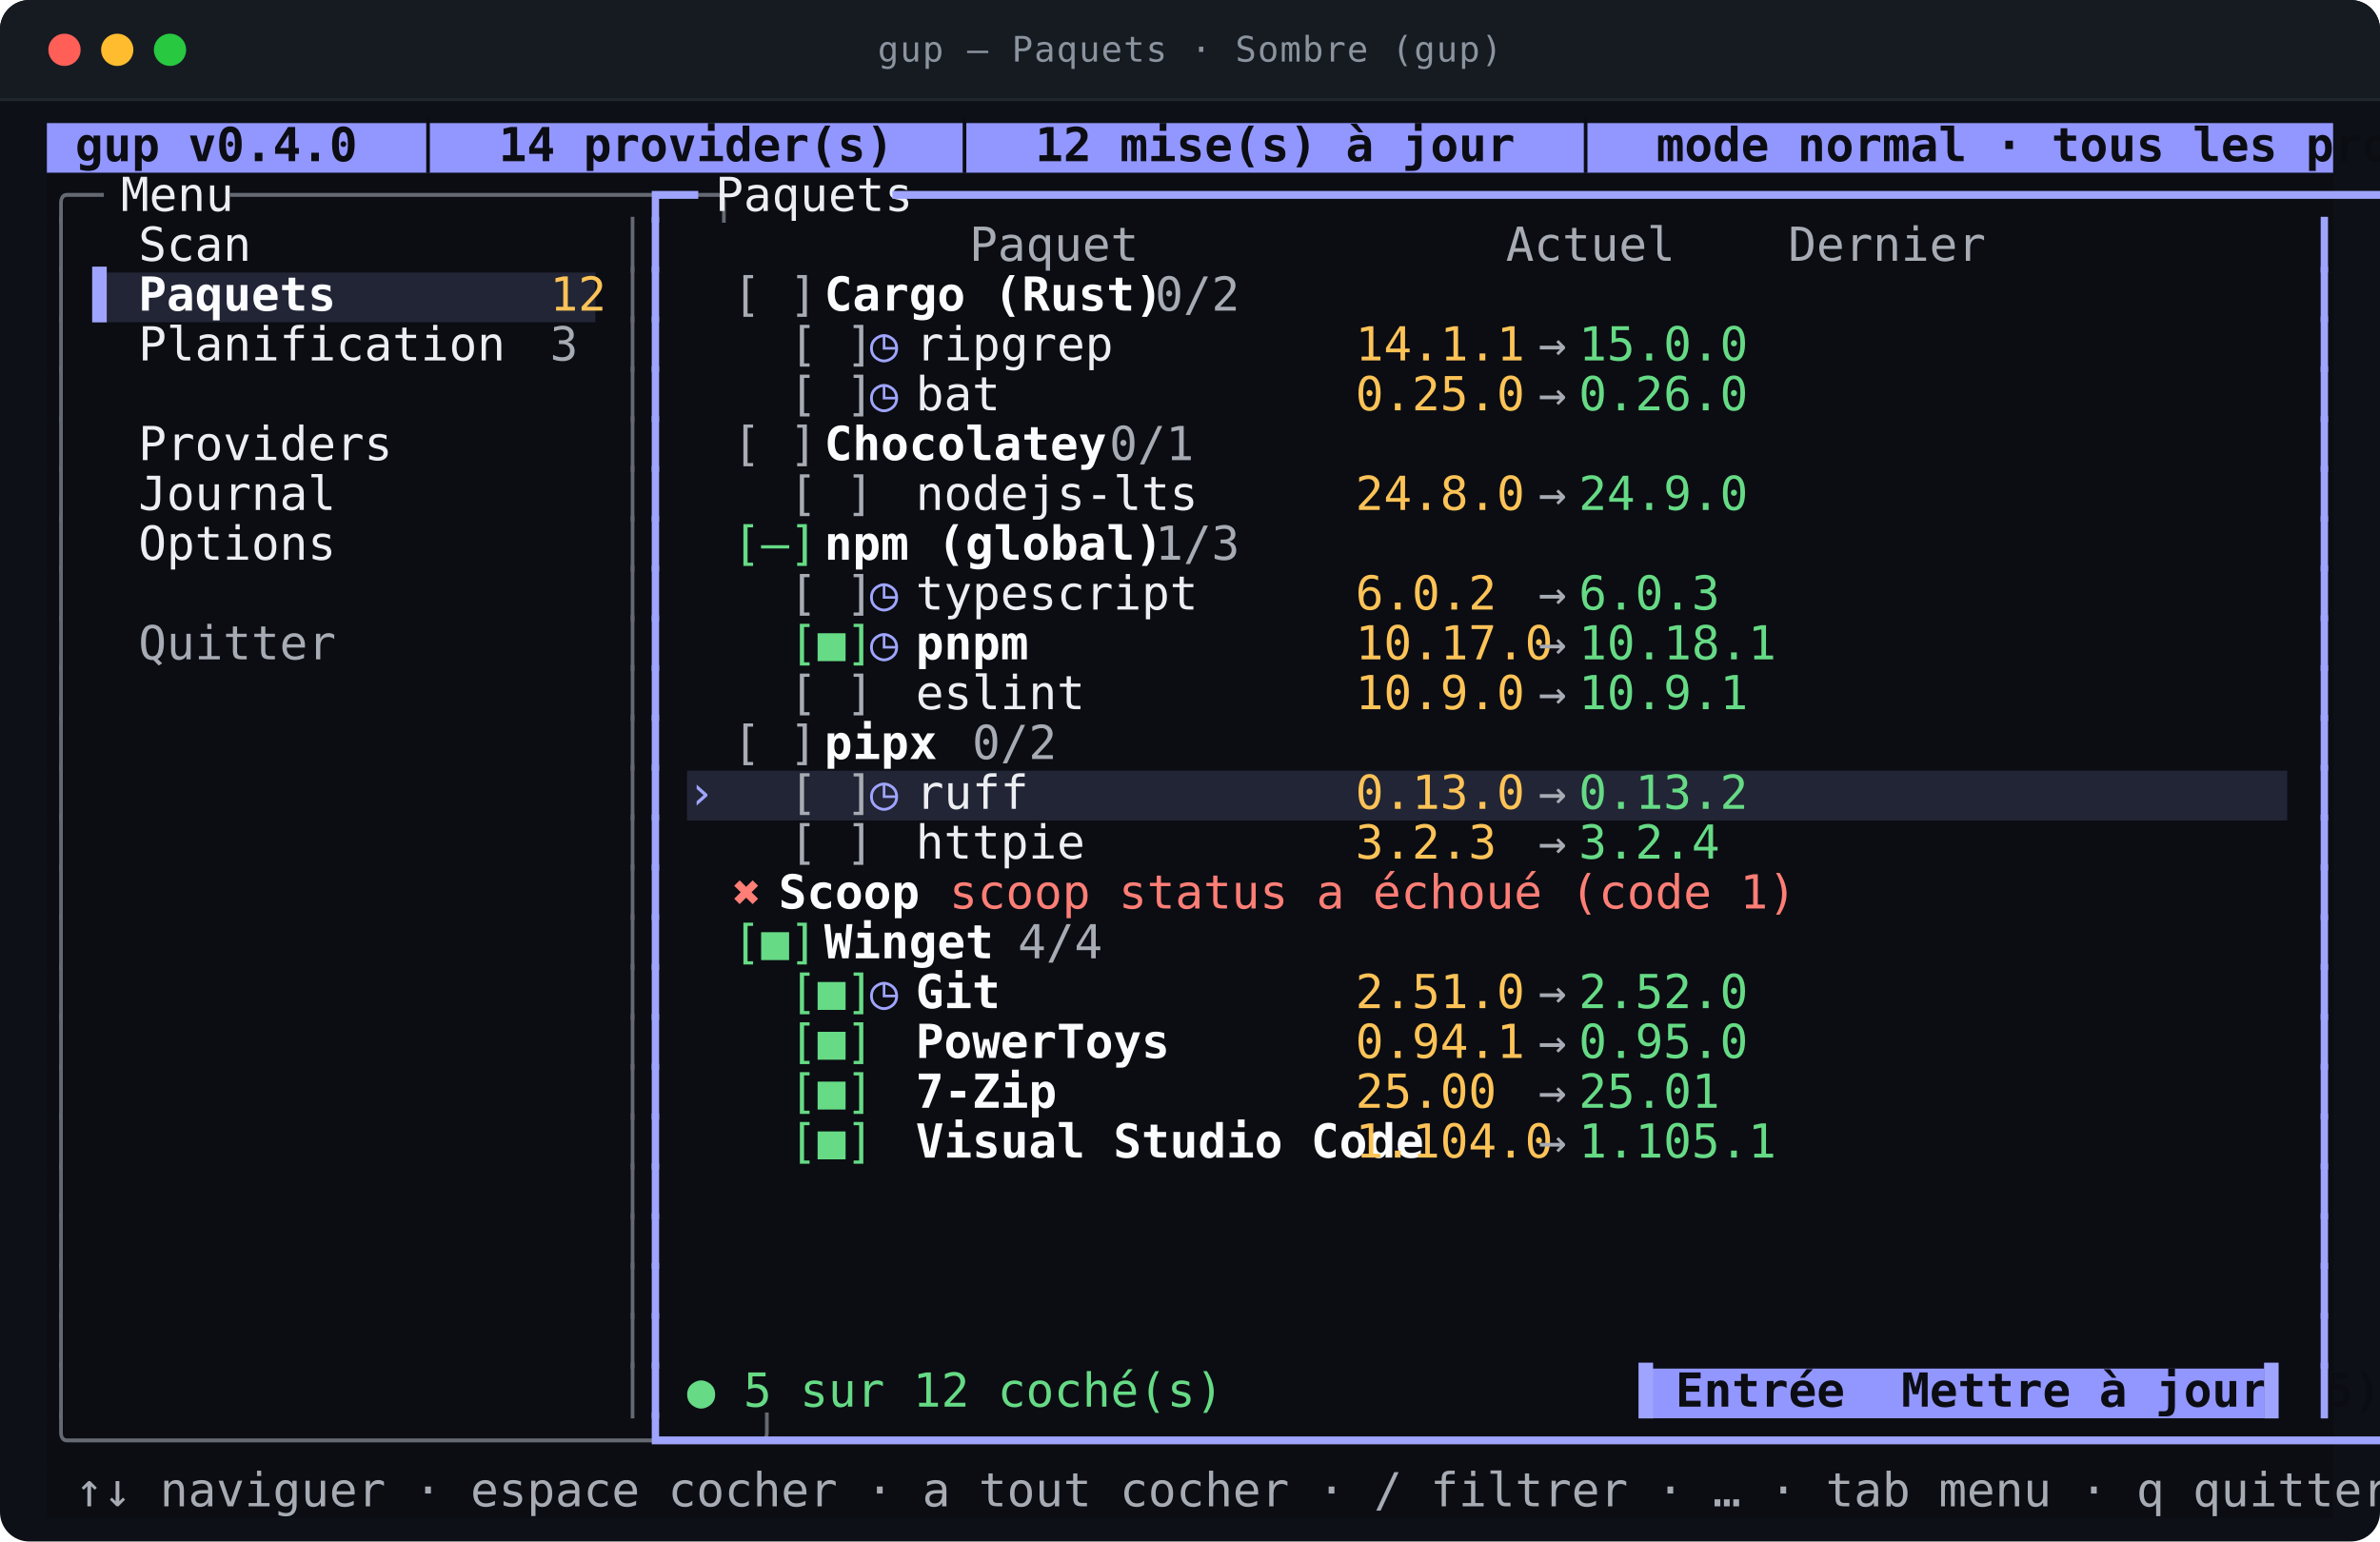
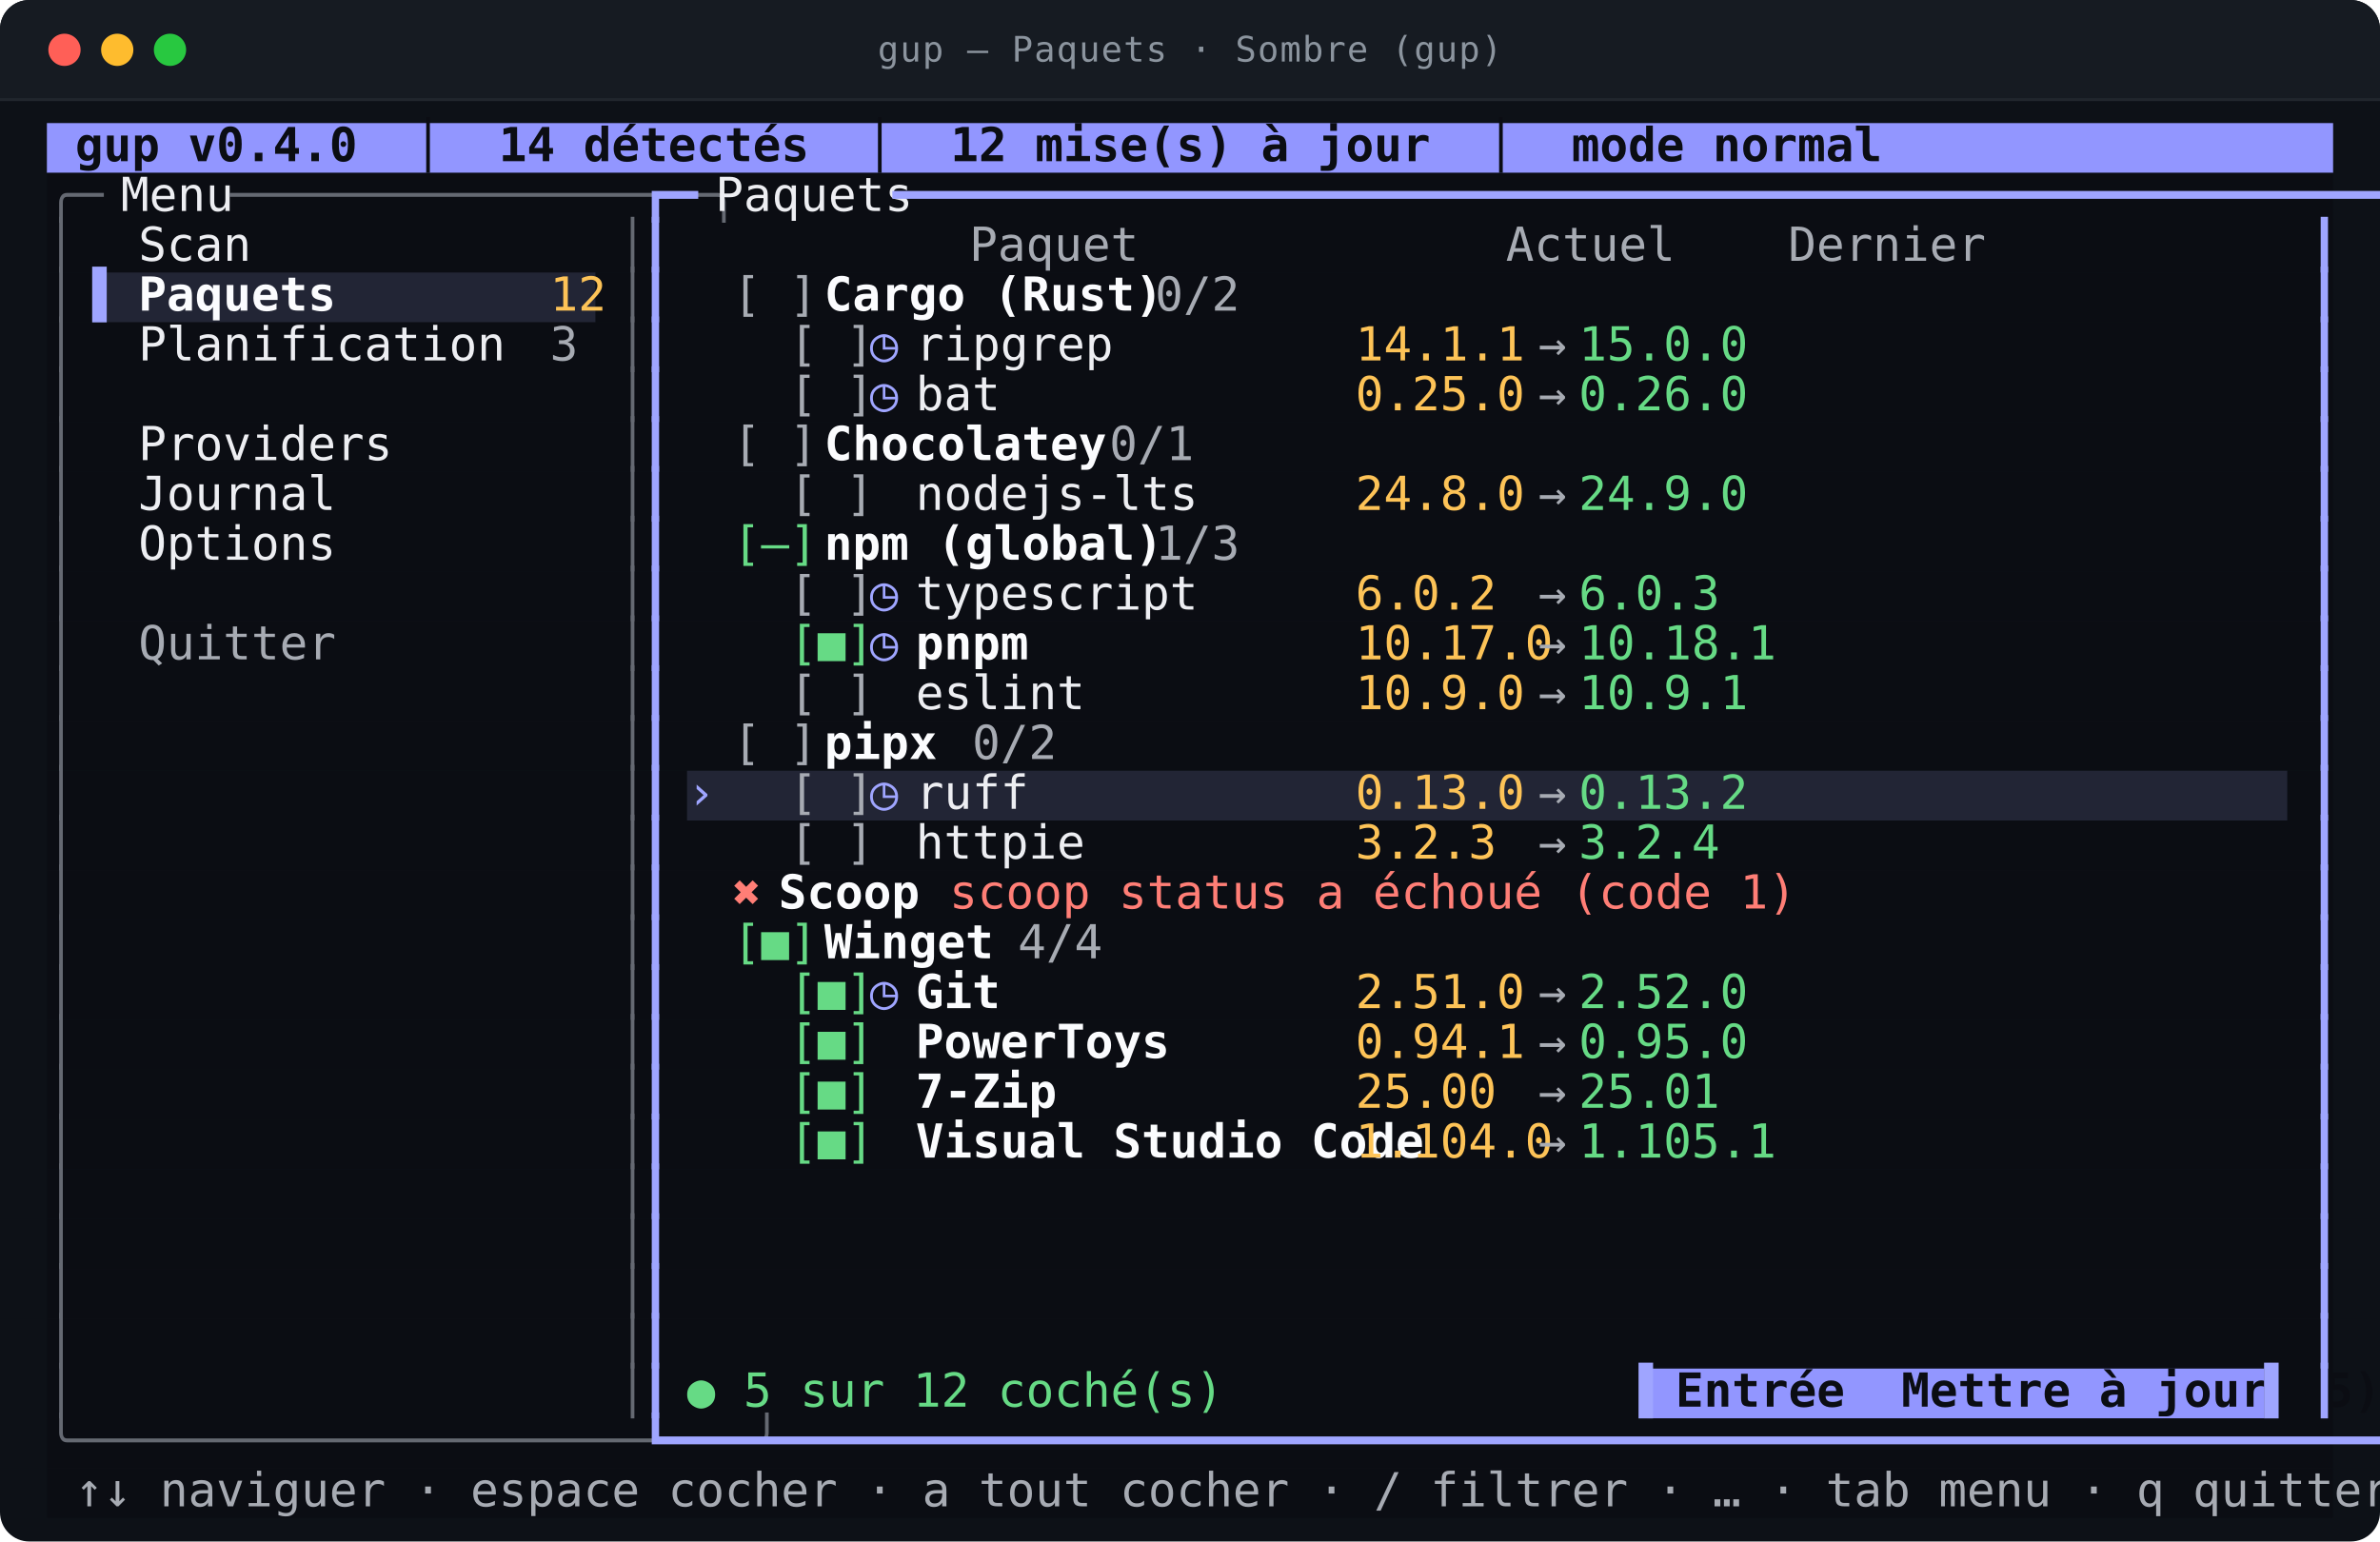
<svg xmlns="http://www.w3.org/2000/svg" viewBox="0 0 812.0 526.0" width="812.0" height="526.0" role="img" aria-labelledby="t d">
  <style>
text{font-family:ui-monospace,SFMono-Regular,"SF Mono",Menlo,Consolas,"DejaVu Sans Mono",monospace;font-size:16px}
.t{font-size:12px;letter-spacing:.4px;fill:#8b949e}
.b{font-weight:700}
.i{font-style:italic}
.u{text-decoration:underline}
.s{text-decoration:line-through}
.us{text-decoration:underline line-through}
.d{opacity:0.62}
.c0{fill:#9296ff}
.c1{fill:#0b0d13}
.c2{fill:#222535}
.c3{fill:#656972}
.c4{fill:#edeef2}
.c5{fill:#9fa5ff}
.c6{fill:#a7abb3}
.c7{fill:#fbfcfe}
.c8{fill:#fdc357}
.c9{fill:#66da85}
.c10{fill:#ff7e76}
</style>
  <rect y="0.0" width="812.0" height="526.0" rx="10.0" fill="#0d1117" />
  <rect y="0.0" width="812.0" height="34.0" rx="10.0" fill="#161b22" />
  <rect y="24.0" width="812.0" height="10.0" fill="#161b22" />
  <line x1="0.0" y1="34.0" x2="812.0" y2="34.0" stroke="#21262d" />
  <circle cx="22.0" cy="17.0" r="5.5" fill="#ff5f57" />
  <circle cx="40.0" cy="17.0" r="5.5" fill="#febc2e" />
  <circle cx="58.0" cy="17.0" r="5.5" fill="#28c840" />
  <text class="t" x="406.0" y="21.0" text-anchor="middle">gup — Paquets · Sombre (gup)</text>
  <rect class="c0" x="16.0" y="42.0" width="780.0" height="17.0" />
  <rect class="c1" x="16.0" y="59.0" width="780.0" height="17.0" />
  <rect class="c1" x="16.0" y="76.0" width="780.0" height="17.0" />
  <rect class="c1" x="16.0" y="93.0" width="15.6" height="17.0" />
  <rect class="c2" x="31.6" y="93.0" width="171.6" height="17.0" />
  <rect class="c1" x="203.2" y="93.0" width="592.8" height="17.0" />
  <rect class="c1" x="16.0" y="110.0" width="780.0" height="17.0" />
  <rect class="c1" x="16.0" y="127.0" width="780.0" height="17.0" />
  <rect class="c1" x="16.0" y="144.0" width="780.0" height="17.0" />
  <rect class="c1" x="16.0" y="161.0" width="780.0" height="17.0" />
  <rect class="c1" x="16.0" y="178.0" width="780.0" height="17.0" />
  <rect class="c1" x="16.0" y="195.0" width="780.0" height="17.0" />
  <rect class="c1" x="16.0" y="212.0" width="780.0" height="17.0" />
  <rect class="c1" x="16.0" y="229.0" width="780.0" height="17.0" />
  <rect class="c1" x="16.0" y="246.0" width="780.0" height="17.0" />
  <rect class="c1" x="16.0" y="263.0" width="218.4" height="17.0" />
  <rect class="c2" x="234.4" y="263.0" width="546.0" height="17.0" />
  <rect class="c1" x="780.4" y="263.0" width="15.6" height="17.0" />
  <rect class="c1" x="16.0" y="280.0" width="780.0" height="17.0" />
  <rect class="c1" x="16.0" y="297.0" width="780.0" height="17.0" />
  <rect class="c1" x="16.0" y="314.0" width="780.0" height="17.0" />
  <rect class="c1" x="16.0" y="331.0" width="780.0" height="17.0" />
  <rect class="c1" x="16.0" y="348.0" width="780.0" height="17.0" />
  <rect class="c1" x="16.0" y="365.0" width="780.0" height="17.0" />
  <rect class="c1" x="16.0" y="382.0" width="780.0" height="17.0" />
  <rect class="c1" x="16.0" y="399.0" width="780.0" height="17.0" />
  <rect class="c1" x="16.0" y="416.0" width="780.0" height="17.0" />
  <rect class="c1" x="16.0" y="433.0" width="780.0" height="17.0" />
  <rect class="c1" x="16.0" y="450.0" width="780.0" height="17.0" />
  <rect class="c1" x="16.0" y="467.0" width="546.0" height="17.0" />
  <rect class="c0" x="562.0" y="467.0" width="210.6" height="17.0" />
  <rect class="c1" x="772.6" y="467.0" width="23.4" height="17.0" />
  <rect class="c1" x="16.0" y="484.0" width="780.0" height="17.0" />
  <rect class="c1" x="16.0" y="501.0" width="780.0" height="17.0" />
-   <text class="c1 b" x="16.0" y="55.0" textLength="694.2" lengthAdjust="spacingAndGlyphs" xml:space="preserve"> gup v0.4.0  │  14 provider(s)  │  12 mise(s) à jour  │  mode normal · tous les providers</text>
+   <text class="c1 b" x="16.0" y="55.0" textLength="507.0" lengthAdjust="spacingAndGlyphs" xml:space="preserve"> gup v0.4.0  │  14 détectés  │  12 mise(s) à jour  │  mode normal</text>
  <text class="c3" x="16.0" y="72.0" textLength="15.6" lengthAdjust="spacingAndGlyphs" xml:space="preserve">╭─</text>
  <text class="c4" x="31.6" y="72.0" textLength="46.8" lengthAdjust="spacingAndGlyphs" xml:space="preserve"> Menu </text>
  <text class="c3" x="78.4" y="72.0" textLength="140.4" lengthAdjust="spacingAndGlyphs" xml:space="preserve">─────────────────╮</text>
  <text class="c5" x="218.8" y="72.0" textLength="15.6" lengthAdjust="spacingAndGlyphs" xml:space="preserve">┏━</text>
  <text class="c4" x="234.4" y="72.0" textLength="70.2" lengthAdjust="spacingAndGlyphs" xml:space="preserve"> Paquets </text>
  <text class="c5" x="304.6" y="72.0" textLength="491.4" lengthAdjust="spacingAndGlyphs" xml:space="preserve">━━━━━━━━━━━━━━━━━━━━━━━━━━━━━━━━━━━━━━━━━━━━━━━━━━━━━━━━━━━━━━┓</text>
  <text class="c3" x="16.0" y="89.0" textLength="7.8" lengthAdjust="spacingAndGlyphs" xml:space="preserve">│</text>
  <text class="c4" x="47.2" y="89.0" textLength="140.4" lengthAdjust="spacingAndGlyphs" xml:space="preserve">Scan              </text>
  <text class="c3" x="211.0" y="89.0" textLength="7.8" lengthAdjust="spacingAndGlyphs" xml:space="preserve">│</text>
  <text class="c5" x="218.8" y="89.0" textLength="7.8" lengthAdjust="spacingAndGlyphs" xml:space="preserve">┃</text>
  <text class="c6" x="234.4" y="89.0" textLength="366.6" lengthAdjust="spacingAndGlyphs" xml:space="preserve">          Paquet             Actuel    Dernier </text>
  <text class="c5" x="788.2" y="89.0" textLength="7.8" lengthAdjust="spacingAndGlyphs" xml:space="preserve">┃</text>
  <text class="c3" x="16.0" y="106.0" textLength="7.8" lengthAdjust="spacingAndGlyphs" xml:space="preserve">│</text>
  <text class="c5" x="31.6" y="106.0" textLength="15.6" lengthAdjust="spacingAndGlyphs" xml:space="preserve">▌ </text>
  <text class="c7 b" x="47.2" y="106.0" textLength="140.4" lengthAdjust="spacingAndGlyphs" xml:space="preserve">Paquets           </text>
  <text class="c8" x="187.6" y="106.0" textLength="15.6" lengthAdjust="spacingAndGlyphs" xml:space="preserve">12</text>
  <text class="c3" x="211.0" y="106.0" textLength="7.8" lengthAdjust="spacingAndGlyphs" xml:space="preserve">│</text>
  <text class="c5" x="218.8" y="106.0" textLength="7.8" lengthAdjust="spacingAndGlyphs" xml:space="preserve">┃</text>
  <text class="c6" x="250.0" y="106.0" textLength="31.2" lengthAdjust="spacingAndGlyphs" xml:space="preserve">[ ] </text>
  <text class="c7 b" x="281.2" y="106.0" textLength="93.6" lengthAdjust="spacingAndGlyphs" xml:space="preserve">Cargo (Rust)</text>
  <text class="c6" x="374.8" y="106.0" textLength="39.0" lengthAdjust="spacingAndGlyphs" xml:space="preserve">  0/2</text>
  <text class="c5" x="788.2" y="106.0" textLength="7.8" lengthAdjust="spacingAndGlyphs" xml:space="preserve">┃</text>
  <text class="c3" x="16.0" y="123.0" textLength="7.8" lengthAdjust="spacingAndGlyphs" xml:space="preserve">│</text>
  <text class="c4" x="47.2" y="123.0" textLength="140.4" lengthAdjust="spacingAndGlyphs" xml:space="preserve">Planification     </text>
  <text class="c6" x="187.6" y="123.0" textLength="7.8" lengthAdjust="spacingAndGlyphs" xml:space="preserve">3</text>
  <text class="c3" x="211.0" y="123.0" textLength="7.8" lengthAdjust="spacingAndGlyphs" xml:space="preserve">│</text>
  <text class="c5" x="218.8" y="123.0" textLength="7.8" lengthAdjust="spacingAndGlyphs" xml:space="preserve">┃</text>
  <text class="c6" x="250.0" y="123.0" textLength="46.8" lengthAdjust="spacingAndGlyphs" xml:space="preserve">  [ ] </text>
  <text class="c5" x="296.8" y="123.0" textLength="15.6" lengthAdjust="spacingAndGlyphs" xml:space="preserve">◷ </text>
  <text class="c4" x="312.4" y="123.0" textLength="140.4" lengthAdjust="spacingAndGlyphs" xml:space="preserve">ripgrep           </text>
  <text class="c8" x="452.8" y="123.0" textLength="62.4" lengthAdjust="spacingAndGlyphs" xml:space="preserve"> 14.1.1 </text>
  <text class="c6" x="515.2" y="123.0" textLength="23.4" lengthAdjust="spacingAndGlyphs" xml:space="preserve"> → </text>
  <text class="c9" x="538.6" y="123.0" textLength="54.6" lengthAdjust="spacingAndGlyphs" xml:space="preserve">15.0.0 </text>
  <text class="c5" x="788.2" y="123.0" textLength="7.8" lengthAdjust="spacingAndGlyphs" xml:space="preserve">┃</text>
  <text class="c3" x="16.0" y="140.0" textLength="7.8" lengthAdjust="spacingAndGlyphs" xml:space="preserve">│</text>
  <text class="c3" x="211.0" y="140.0" textLength="7.8" lengthAdjust="spacingAndGlyphs" xml:space="preserve">│</text>
  <text class="c5" x="218.8" y="140.0" textLength="7.8" lengthAdjust="spacingAndGlyphs" xml:space="preserve">┃</text>
  <text class="c6" x="250.0" y="140.0" textLength="46.8" lengthAdjust="spacingAndGlyphs" xml:space="preserve">  [ ] </text>
  <text class="c5" x="296.8" y="140.0" textLength="15.6" lengthAdjust="spacingAndGlyphs" xml:space="preserve">◷ </text>
  <text class="c4" x="312.4" y="140.0" textLength="140.4" lengthAdjust="spacingAndGlyphs" xml:space="preserve">bat               </text>
  <text class="c8" x="452.8" y="140.0" textLength="62.4" lengthAdjust="spacingAndGlyphs" xml:space="preserve"> 0.25.0 </text>
  <text class="c6" x="515.2" y="140.0" textLength="23.4" lengthAdjust="spacingAndGlyphs" xml:space="preserve"> → </text>
  <text class="c9" x="538.6" y="140.0" textLength="54.6" lengthAdjust="spacingAndGlyphs" xml:space="preserve">0.26.0 </text>
  <text class="c5" x="788.2" y="140.0" textLength="7.8" lengthAdjust="spacingAndGlyphs" xml:space="preserve">┃</text>
  <text class="c3" x="16.0" y="157.0" textLength="7.8" lengthAdjust="spacingAndGlyphs" xml:space="preserve">│</text>
  <text class="c4" x="47.2" y="157.0" textLength="140.4" lengthAdjust="spacingAndGlyphs" xml:space="preserve">Providers         </text>
  <text class="c3" x="211.0" y="157.0" textLength="7.8" lengthAdjust="spacingAndGlyphs" xml:space="preserve">│</text>
  <text class="c5" x="218.8" y="157.0" textLength="7.8" lengthAdjust="spacingAndGlyphs" xml:space="preserve">┃</text>
  <text class="c6" x="250.0" y="157.0" textLength="31.2" lengthAdjust="spacingAndGlyphs" xml:space="preserve">[ ] </text>
  <text class="c7 b" x="281.2" y="157.0" textLength="78.0" lengthAdjust="spacingAndGlyphs" xml:space="preserve">Chocolatey</text>
  <text class="c6" x="359.2" y="157.0" textLength="39.0" lengthAdjust="spacingAndGlyphs" xml:space="preserve">  0/1</text>
  <text class="c5" x="788.2" y="157.0" textLength="7.8" lengthAdjust="spacingAndGlyphs" xml:space="preserve">┃</text>
  <text class="c3" x="16.0" y="174.0" textLength="7.8" lengthAdjust="spacingAndGlyphs" xml:space="preserve">│</text>
  <text class="c4" x="47.2" y="174.0" textLength="140.4" lengthAdjust="spacingAndGlyphs" xml:space="preserve">Journal           </text>
  <text class="c3" x="211.0" y="174.0" textLength="7.8" lengthAdjust="spacingAndGlyphs" xml:space="preserve">│</text>
  <text class="c5" x="218.8" y="174.0" textLength="7.8" lengthAdjust="spacingAndGlyphs" xml:space="preserve">┃</text>
  <text class="c6" x="250.0" y="174.0" textLength="46.8" lengthAdjust="spacingAndGlyphs" xml:space="preserve">  [ ] </text>
  <text class="c4" x="312.4" y="174.0" textLength="140.4" lengthAdjust="spacingAndGlyphs" xml:space="preserve">nodejs-lts        </text>
  <text class="c8" x="452.8" y="174.0" textLength="62.4" lengthAdjust="spacingAndGlyphs" xml:space="preserve"> 24.8.0 </text>
  <text class="c6" x="515.2" y="174.0" textLength="23.4" lengthAdjust="spacingAndGlyphs" xml:space="preserve"> → </text>
  <text class="c9" x="538.6" y="174.0" textLength="54.6" lengthAdjust="spacingAndGlyphs" xml:space="preserve">24.9.0 </text>
  <text class="c5" x="788.2" y="174.0" textLength="7.8" lengthAdjust="spacingAndGlyphs" xml:space="preserve">┃</text>
  <text class="c3" x="16.0" y="191.0" textLength="7.8" lengthAdjust="spacingAndGlyphs" xml:space="preserve">│</text>
  <text class="c4" x="47.2" y="191.0" textLength="140.4" lengthAdjust="spacingAndGlyphs" xml:space="preserve">Options           </text>
  <text class="c3" x="211.0" y="191.0" textLength="7.8" lengthAdjust="spacingAndGlyphs" xml:space="preserve">│</text>
  <text class="c5" x="218.8" y="191.0" textLength="7.8" lengthAdjust="spacingAndGlyphs" xml:space="preserve">┃</text>
  <text class="c9" x="250.0" y="191.0" textLength="31.2" lengthAdjust="spacingAndGlyphs" xml:space="preserve">[–] </text>
  <text class="c7 b" x="281.2" y="191.0" textLength="93.6" lengthAdjust="spacingAndGlyphs" xml:space="preserve">npm (global)</text>
  <text class="c6" x="374.8" y="191.0" textLength="39.0" lengthAdjust="spacingAndGlyphs" xml:space="preserve">  1/3</text>
  <text class="c5" x="788.2" y="191.0" textLength="7.8" lengthAdjust="spacingAndGlyphs" xml:space="preserve">┃</text>
  <text class="c3" x="16.0" y="208.0" textLength="7.8" lengthAdjust="spacingAndGlyphs" xml:space="preserve">│</text>
  <text class="c3" x="211.0" y="208.0" textLength="7.8" lengthAdjust="spacingAndGlyphs" xml:space="preserve">│</text>
  <text class="c5" x="218.8" y="208.0" textLength="7.8" lengthAdjust="spacingAndGlyphs" xml:space="preserve">┃</text>
  <text class="c6" x="250.0" y="208.0" textLength="46.8" lengthAdjust="spacingAndGlyphs" xml:space="preserve">  [ ] </text>
  <text class="c5" x="296.8" y="208.0" textLength="15.6" lengthAdjust="spacingAndGlyphs" xml:space="preserve">◷ </text>
  <text class="c4" x="312.4" y="208.0" textLength="140.4" lengthAdjust="spacingAndGlyphs" xml:space="preserve">typescript        </text>
  <text class="c8" x="452.8" y="208.0" textLength="62.4" lengthAdjust="spacingAndGlyphs" xml:space="preserve"> 6.0.2  </text>
  <text class="c6" x="515.2" y="208.0" textLength="23.4" lengthAdjust="spacingAndGlyphs" xml:space="preserve"> → </text>
  <text class="c9" x="538.6" y="208.0" textLength="54.6" lengthAdjust="spacingAndGlyphs" xml:space="preserve">6.0.3  </text>
  <text class="c5" x="788.2" y="208.0" textLength="7.8" lengthAdjust="spacingAndGlyphs" xml:space="preserve">┃</text>
  <text class="c3" x="16.0" y="225.0" textLength="7.8" lengthAdjust="spacingAndGlyphs" xml:space="preserve">│</text>
  <text class="c6" x="47.2" y="225.0" textLength="140.4" lengthAdjust="spacingAndGlyphs" xml:space="preserve">Quitter           </text>
  <text class="c3" x="211.0" y="225.0" textLength="7.8" lengthAdjust="spacingAndGlyphs" xml:space="preserve">│</text>
  <text class="c5" x="218.8" y="225.0" textLength="7.8" lengthAdjust="spacingAndGlyphs" xml:space="preserve">┃</text>
  <text class="c9" x="250.0" y="225.0" textLength="46.8" lengthAdjust="spacingAndGlyphs" xml:space="preserve">  [■] </text>
  <text class="c5" x="296.8" y="225.0" textLength="15.6" lengthAdjust="spacingAndGlyphs" xml:space="preserve">◷ </text>
  <text class="c7 b" x="312.4" y="225.0" textLength="140.4" lengthAdjust="spacingAndGlyphs" xml:space="preserve">pnpm              </text>
  <text class="c8" x="452.8" y="225.0" textLength="62.4" lengthAdjust="spacingAndGlyphs" xml:space="preserve"> 10.17.0</text>
  <text class="c6" x="515.2" y="225.0" textLength="23.4" lengthAdjust="spacingAndGlyphs" xml:space="preserve"> → </text>
  <text class="c9" x="538.6" y="225.0" textLength="54.6" lengthAdjust="spacingAndGlyphs" xml:space="preserve">10.18.1</text>
  <text class="c5" x="788.2" y="225.0" textLength="7.8" lengthAdjust="spacingAndGlyphs" xml:space="preserve">┃</text>
  <text class="c3" x="16.0" y="242.0" textLength="7.8" lengthAdjust="spacingAndGlyphs" xml:space="preserve">│</text>
  <text class="c3" x="211.0" y="242.0" textLength="7.8" lengthAdjust="spacingAndGlyphs" xml:space="preserve">│</text>
  <text class="c5" x="218.8" y="242.0" textLength="7.8" lengthAdjust="spacingAndGlyphs" xml:space="preserve">┃</text>
  <text class="c6" x="250.0" y="242.0" textLength="46.8" lengthAdjust="spacingAndGlyphs" xml:space="preserve">  [ ] </text>
  <text class="c4" x="312.4" y="242.0" textLength="140.4" lengthAdjust="spacingAndGlyphs" xml:space="preserve">eslint            </text>
  <text class="c8" x="452.8" y="242.0" textLength="62.4" lengthAdjust="spacingAndGlyphs" xml:space="preserve"> 10.9.0 </text>
  <text class="c6" x="515.2" y="242.0" textLength="23.4" lengthAdjust="spacingAndGlyphs" xml:space="preserve"> → </text>
  <text class="c9" x="538.6" y="242.0" textLength="54.6" lengthAdjust="spacingAndGlyphs" xml:space="preserve">10.9.1 </text>
  <text class="c5" x="788.2" y="242.0" textLength="7.8" lengthAdjust="spacingAndGlyphs" xml:space="preserve">┃</text>
  <text class="c3" x="16.0" y="259.0" textLength="7.8" lengthAdjust="spacingAndGlyphs" xml:space="preserve">│</text>
  <text class="c3" x="211.0" y="259.0" textLength="7.8" lengthAdjust="spacingAndGlyphs" xml:space="preserve">│</text>
  <text class="c5" x="218.8" y="259.0" textLength="7.8" lengthAdjust="spacingAndGlyphs" xml:space="preserve">┃</text>
  <text class="c6" x="250.0" y="259.0" textLength="31.2" lengthAdjust="spacingAndGlyphs" xml:space="preserve">[ ] </text>
  <text class="c7 b" x="281.2" y="259.0" textLength="31.2" lengthAdjust="spacingAndGlyphs" xml:space="preserve">pipx</text>
  <text class="c6" x="312.4" y="259.0" textLength="39.0" lengthAdjust="spacingAndGlyphs" xml:space="preserve">  0/2</text>
  <text class="c5" x="788.2" y="259.0" textLength="7.8" lengthAdjust="spacingAndGlyphs" xml:space="preserve">┃</text>
  <text class="c3" x="16.0" y="276.0" textLength="7.8" lengthAdjust="spacingAndGlyphs" xml:space="preserve">│</text>
  <text class="c3" x="211.0" y="276.0" textLength="7.8" lengthAdjust="spacingAndGlyphs" xml:space="preserve">│</text>
  <text class="c5" x="218.8" y="276.0" textLength="7.8" lengthAdjust="spacingAndGlyphs" xml:space="preserve">┃</text>
  <text class="c5" x="234.4" y="276.0" textLength="15.6" lengthAdjust="spacingAndGlyphs" xml:space="preserve">› </text>
  <text class="c6" x="250.0" y="276.0" textLength="46.8" lengthAdjust="spacingAndGlyphs" xml:space="preserve">  [ ] </text>
  <text class="c5" x="296.8" y="276.0" textLength="15.6" lengthAdjust="spacingAndGlyphs" xml:space="preserve">◷ </text>
  <text class="c4" x="312.4" y="276.0" textLength="140.4" lengthAdjust="spacingAndGlyphs" xml:space="preserve">ruff              </text>
  <text class="c8" x="452.8" y="276.0" textLength="62.4" lengthAdjust="spacingAndGlyphs" xml:space="preserve"> 0.13.0 </text>
  <text class="c6" x="515.2" y="276.0" textLength="23.4" lengthAdjust="spacingAndGlyphs" xml:space="preserve"> → </text>
  <text class="c9" x="538.6" y="276.0" textLength="54.6" lengthAdjust="spacingAndGlyphs" xml:space="preserve">0.13.2 </text>
  <text class="c5" x="788.2" y="276.0" textLength="7.8" lengthAdjust="spacingAndGlyphs" xml:space="preserve">┃</text>
  <text class="c3" x="16.0" y="293.0" textLength="7.8" lengthAdjust="spacingAndGlyphs" xml:space="preserve">│</text>
  <text class="c3" x="211.0" y="293.0" textLength="7.8" lengthAdjust="spacingAndGlyphs" xml:space="preserve">│</text>
  <text class="c5" x="218.8" y="293.0" textLength="7.8" lengthAdjust="spacingAndGlyphs" xml:space="preserve">┃</text>
  <text class="c6" x="250.0" y="293.0" textLength="46.8" lengthAdjust="spacingAndGlyphs" xml:space="preserve">  [ ] </text>
  <text class="c4" x="312.4" y="293.0" textLength="140.4" lengthAdjust="spacingAndGlyphs" xml:space="preserve">httpie            </text>
  <text class="c8" x="452.8" y="293.0" textLength="62.4" lengthAdjust="spacingAndGlyphs" xml:space="preserve"> 3.2.3  </text>
  <text class="c6" x="515.2" y="293.0" textLength="23.4" lengthAdjust="spacingAndGlyphs" xml:space="preserve"> → </text>
  <text class="c9" x="538.6" y="293.0" textLength="54.6" lengthAdjust="spacingAndGlyphs" xml:space="preserve">3.2.4  </text>
  <text class="c5" x="788.2" y="293.0" textLength="7.8" lengthAdjust="spacingAndGlyphs" xml:space="preserve">┃</text>
  <text class="c3" x="16.0" y="310.0" textLength="7.8" lengthAdjust="spacingAndGlyphs" xml:space="preserve">│</text>
  <text class="c3" x="211.0" y="310.0" textLength="7.8" lengthAdjust="spacingAndGlyphs" xml:space="preserve">│</text>
  <text class="c5" x="218.8" y="310.0" textLength="7.8" lengthAdjust="spacingAndGlyphs" xml:space="preserve">┃</text>
  <text class="c10" x="250.0" y="310.0" textLength="15.6" lengthAdjust="spacingAndGlyphs" xml:space="preserve">✖ </text>
  <text class="c7 b" x="265.6" y="310.0" textLength="39.0" lengthAdjust="spacingAndGlyphs" xml:space="preserve">Scoop</text>
  <text class="c10" x="304.6" y="310.0" textLength="249.6" lengthAdjust="spacingAndGlyphs" xml:space="preserve">  scoop status a échoué (code 1)</text>
  <text class="c5" x="788.2" y="310.0" textLength="7.8" lengthAdjust="spacingAndGlyphs" xml:space="preserve">┃</text>
  <text class="c3" x="16.0" y="327.0" textLength="7.8" lengthAdjust="spacingAndGlyphs" xml:space="preserve">│</text>
  <text class="c3" x="211.0" y="327.0" textLength="7.8" lengthAdjust="spacingAndGlyphs" xml:space="preserve">│</text>
  <text class="c5" x="218.8" y="327.0" textLength="7.8" lengthAdjust="spacingAndGlyphs" xml:space="preserve">┃</text>
  <text class="c9" x="250.0" y="327.0" textLength="31.2" lengthAdjust="spacingAndGlyphs" xml:space="preserve">[■] </text>
  <text class="c7 b" x="281.2" y="327.0" textLength="46.8" lengthAdjust="spacingAndGlyphs" xml:space="preserve">Winget</text>
  <text class="c6" x="328.0" y="327.0" textLength="39.0" lengthAdjust="spacingAndGlyphs" xml:space="preserve">  4/4</text>
  <text class="c5" x="788.2" y="327.0" textLength="7.8" lengthAdjust="spacingAndGlyphs" xml:space="preserve">┃</text>
  <text class="c3" x="16.0" y="344.0" textLength="7.8" lengthAdjust="spacingAndGlyphs" xml:space="preserve">│</text>
  <text class="c3" x="211.0" y="344.0" textLength="7.8" lengthAdjust="spacingAndGlyphs" xml:space="preserve">│</text>
  <text class="c5" x="218.8" y="344.0" textLength="7.8" lengthAdjust="spacingAndGlyphs" xml:space="preserve">┃</text>
  <text class="c9" x="250.0" y="344.0" textLength="46.8" lengthAdjust="spacingAndGlyphs" xml:space="preserve">  [■] </text>
  <text class="c5" x="296.8" y="344.0" textLength="15.6" lengthAdjust="spacingAndGlyphs" xml:space="preserve">◷ </text>
  <text class="c7 b" x="312.4" y="344.0" textLength="140.4" lengthAdjust="spacingAndGlyphs" xml:space="preserve">Git               </text>
  <text class="c8" x="452.8" y="344.0" textLength="62.4" lengthAdjust="spacingAndGlyphs" xml:space="preserve"> 2.51.0 </text>
  <text class="c6" x="515.2" y="344.0" textLength="23.4" lengthAdjust="spacingAndGlyphs" xml:space="preserve"> → </text>
  <text class="c9" x="538.6" y="344.0" textLength="54.6" lengthAdjust="spacingAndGlyphs" xml:space="preserve">2.52.0 </text>
  <text class="c5" x="788.2" y="344.0" textLength="7.8" lengthAdjust="spacingAndGlyphs" xml:space="preserve">┃</text>
  <text class="c3" x="16.0" y="361.0" textLength="7.8" lengthAdjust="spacingAndGlyphs" xml:space="preserve">│</text>
  <text class="c3" x="211.0" y="361.0" textLength="7.8" lengthAdjust="spacingAndGlyphs" xml:space="preserve">│</text>
  <text class="c5" x="218.8" y="361.0" textLength="7.8" lengthAdjust="spacingAndGlyphs" xml:space="preserve">┃</text>
  <text class="c9" x="250.0" y="361.0" textLength="46.8" lengthAdjust="spacingAndGlyphs" xml:space="preserve">  [■] </text>
  <text class="c7 b" x="312.4" y="361.0" textLength="140.4" lengthAdjust="spacingAndGlyphs" xml:space="preserve">PowerToys         </text>
  <text class="c8" x="452.8" y="361.0" textLength="62.4" lengthAdjust="spacingAndGlyphs" xml:space="preserve"> 0.94.1 </text>
  <text class="c6" x="515.2" y="361.0" textLength="23.4" lengthAdjust="spacingAndGlyphs" xml:space="preserve"> → </text>
  <text class="c9" x="538.6" y="361.0" textLength="54.6" lengthAdjust="spacingAndGlyphs" xml:space="preserve">0.95.0 </text>
  <text class="c5" x="788.2" y="361.0" textLength="7.8" lengthAdjust="spacingAndGlyphs" xml:space="preserve">┃</text>
  <text class="c3" x="16.0" y="378.0" textLength="7.8" lengthAdjust="spacingAndGlyphs" xml:space="preserve">│</text>
  <text class="c3" x="211.0" y="378.0" textLength="7.8" lengthAdjust="spacingAndGlyphs" xml:space="preserve">│</text>
  <text class="c5" x="218.8" y="378.0" textLength="7.8" lengthAdjust="spacingAndGlyphs" xml:space="preserve">┃</text>
  <text class="c9" x="250.0" y="378.0" textLength="46.8" lengthAdjust="spacingAndGlyphs" xml:space="preserve">  [■] </text>
  <text class="c7 b" x="312.4" y="378.0" textLength="140.4" lengthAdjust="spacingAndGlyphs" xml:space="preserve">7-Zip             </text>
  <text class="c8" x="452.8" y="378.0" textLength="62.4" lengthAdjust="spacingAndGlyphs" xml:space="preserve"> 25.00  </text>
  <text class="c6" x="515.2" y="378.0" textLength="23.4" lengthAdjust="spacingAndGlyphs" xml:space="preserve"> → </text>
  <text class="c9" x="538.6" y="378.0" textLength="54.6" lengthAdjust="spacingAndGlyphs" xml:space="preserve">25.01  </text>
  <text class="c5" x="788.2" y="378.0" textLength="7.8" lengthAdjust="spacingAndGlyphs" xml:space="preserve">┃</text>
  <text class="c3" x="16.0" y="395.0" textLength="7.8" lengthAdjust="spacingAndGlyphs" xml:space="preserve">│</text>
  <text class="c3" x="211.0" y="395.0" textLength="7.8" lengthAdjust="spacingAndGlyphs" xml:space="preserve">│</text>
  <text class="c5" x="218.8" y="395.0" textLength="7.8" lengthAdjust="spacingAndGlyphs" xml:space="preserve">┃</text>
  <text class="c9" x="250.0" y="395.0" textLength="46.8" lengthAdjust="spacingAndGlyphs" xml:space="preserve">  [■] </text>
  <text class="c7 b" x="312.4" y="395.0" textLength="140.4" lengthAdjust="spacingAndGlyphs" xml:space="preserve">Visual Studio Code</text>
  <text class="c8" x="452.8" y="395.0" textLength="62.4" lengthAdjust="spacingAndGlyphs" xml:space="preserve"> 1.104.0</text>
  <text class="c6" x="515.2" y="395.0" textLength="23.4" lengthAdjust="spacingAndGlyphs" xml:space="preserve"> → </text>
  <text class="c9" x="538.6" y="395.0" textLength="54.6" lengthAdjust="spacingAndGlyphs" xml:space="preserve">1.105.1</text>
  <text class="c5" x="788.2" y="395.0" textLength="7.8" lengthAdjust="spacingAndGlyphs" xml:space="preserve">┃</text>
  <text class="c3" x="16.0" y="412.0" textLength="7.8" lengthAdjust="spacingAndGlyphs" xml:space="preserve">│</text>
  <text class="c3" x="211.0" y="412.0" textLength="7.8" lengthAdjust="spacingAndGlyphs" xml:space="preserve">│</text>
  <text class="c5" x="218.8" y="412.0" textLength="7.8" lengthAdjust="spacingAndGlyphs" xml:space="preserve">┃</text>
  <text class="c5" x="788.2" y="412.0" textLength="7.8" lengthAdjust="spacingAndGlyphs" xml:space="preserve">┃</text>
  <text class="c3" x="16.0" y="429.0" textLength="7.8" lengthAdjust="spacingAndGlyphs" xml:space="preserve">│</text>
  <text class="c3" x="211.0" y="429.0" textLength="7.8" lengthAdjust="spacingAndGlyphs" xml:space="preserve">│</text>
  <text class="c5" x="218.8" y="429.0" textLength="7.8" lengthAdjust="spacingAndGlyphs" xml:space="preserve">┃</text>
  <text class="c5" x="788.2" y="429.0" textLength="7.8" lengthAdjust="spacingAndGlyphs" xml:space="preserve">┃</text>
  <text class="c3" x="16.0" y="446.0" textLength="7.8" lengthAdjust="spacingAndGlyphs" xml:space="preserve">│</text>
  <text class="c3" x="211.0" y="446.0" textLength="7.8" lengthAdjust="spacingAndGlyphs" xml:space="preserve">│</text>
  <text class="c5" x="218.8" y="446.0" textLength="7.8" lengthAdjust="spacingAndGlyphs" xml:space="preserve">┃</text>
  <text class="c5" x="788.2" y="446.0" textLength="7.8" lengthAdjust="spacingAndGlyphs" xml:space="preserve">┃</text>
  <text class="c3" x="16.0" y="463.0" textLength="7.8" lengthAdjust="spacingAndGlyphs" xml:space="preserve">│</text>
  <text class="c3" x="211.0" y="463.0" textLength="7.8" lengthAdjust="spacingAndGlyphs" xml:space="preserve">│</text>
  <text class="c5" x="218.8" y="463.0" textLength="7.8" lengthAdjust="spacingAndGlyphs" xml:space="preserve">┃</text>
  <text class="c5" x="788.2" y="463.0" textLength="7.8" lengthAdjust="spacingAndGlyphs" xml:space="preserve">┃</text>
  <text class="c3" x="16.0" y="480.0" textLength="7.8" lengthAdjust="spacingAndGlyphs" xml:space="preserve">│</text>
  <text class="c3" x="211.0" y="480.0" textLength="7.8" lengthAdjust="spacingAndGlyphs" xml:space="preserve">│</text>
  <text class="c5" x="218.8" y="480.0" textLength="7.8" lengthAdjust="spacingAndGlyphs" xml:space="preserve">┃</text>
  <text class="c9" x="234.4" y="480.0" textLength="312.0" lengthAdjust="spacingAndGlyphs" xml:space="preserve">● 5 sur 12 coché(s)                     </text>
  <text class="c5" x="554.2" y="480.0" textLength="7.8" lengthAdjust="spacingAndGlyphs" xml:space="preserve">▐</text>
  <text class="c1 b" x="562.0" y="480.0" textLength="210.6" lengthAdjust="spacingAndGlyphs" xml:space="preserve"> Entrée  Mettre à jour (5) </text>
  <text class="c5" x="772.6" y="480.0" textLength="7.8" lengthAdjust="spacingAndGlyphs" xml:space="preserve">▌</text>
  <text class="c5" x="788.2" y="480.0" textLength="7.8" lengthAdjust="spacingAndGlyphs" xml:space="preserve">┃</text>
  <text class="c3" x="16.0" y="497.0" textLength="202.8" lengthAdjust="spacingAndGlyphs" xml:space="preserve">╰────────────────────────╯</text>
  <text class="c5" x="218.8" y="497.0" textLength="577.2" lengthAdjust="spacingAndGlyphs" xml:space="preserve">┗━━━━━━━━━━━━━━━━━━━━━━━━━━━━━━━━━━━━━━━━━━━━━━━━━━━━━━━━━━━━━━━━━━━━━━━━┛</text>
  <text class="c6" x="16.0" y="514.0" textLength="647.4" lengthAdjust="spacingAndGlyphs" xml:space="preserve"> ↑↓ naviguer · espace cocher · a tout cocher · / filtrer · … · tab menu · q quitter</text>
</svg>
